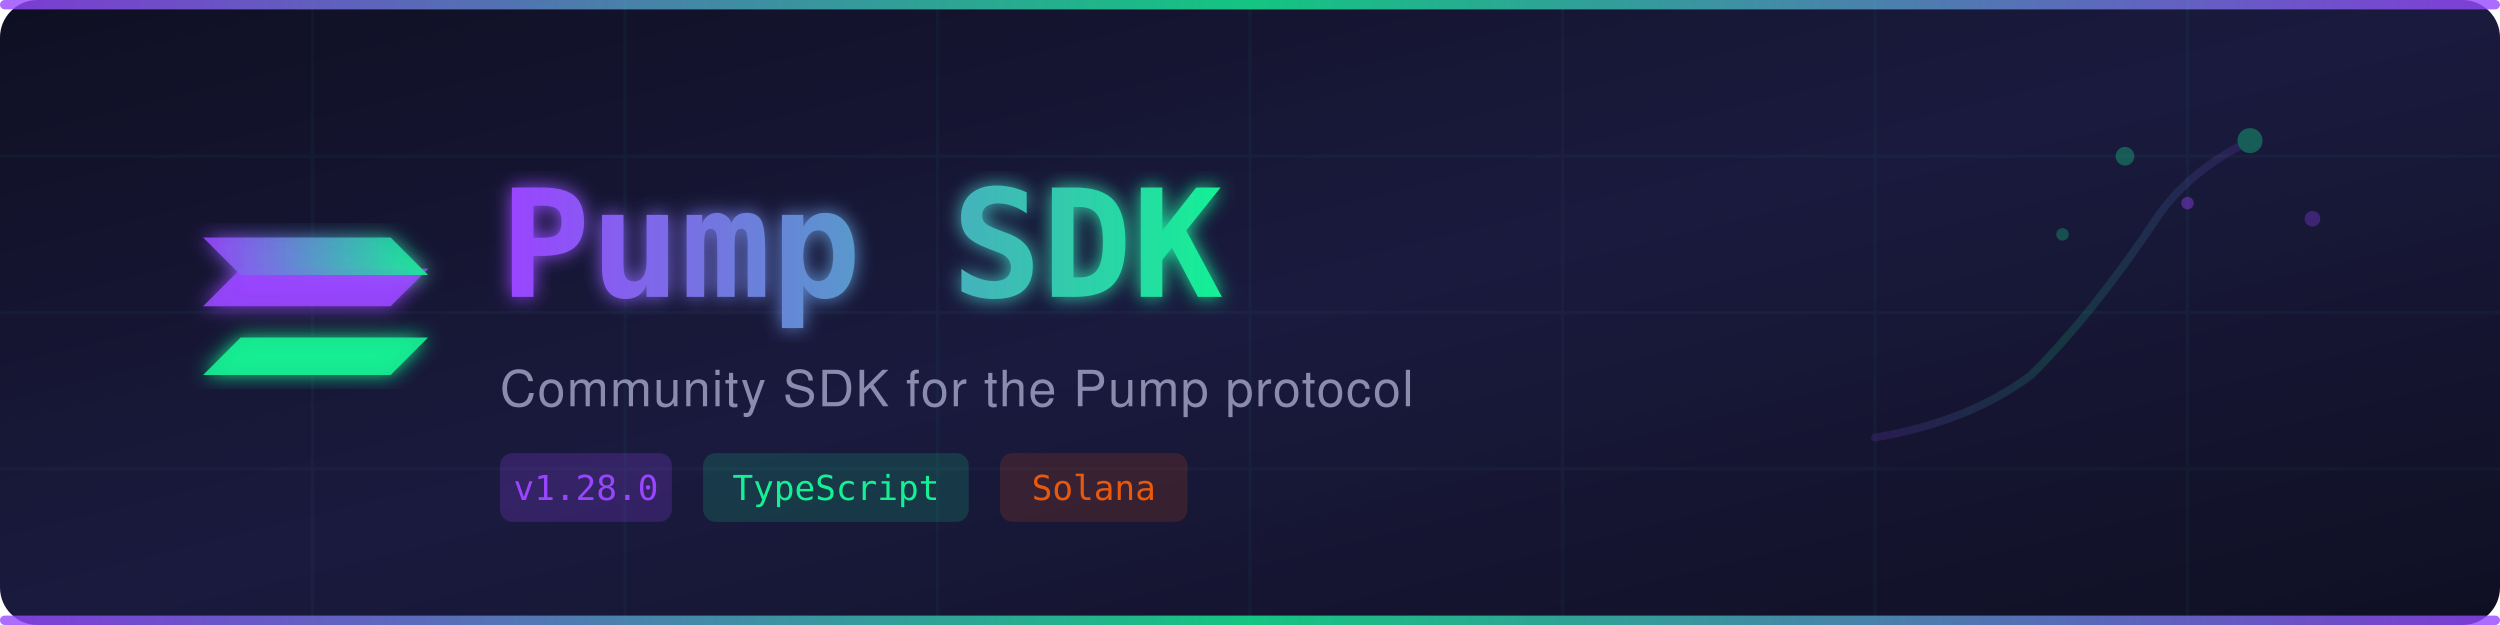
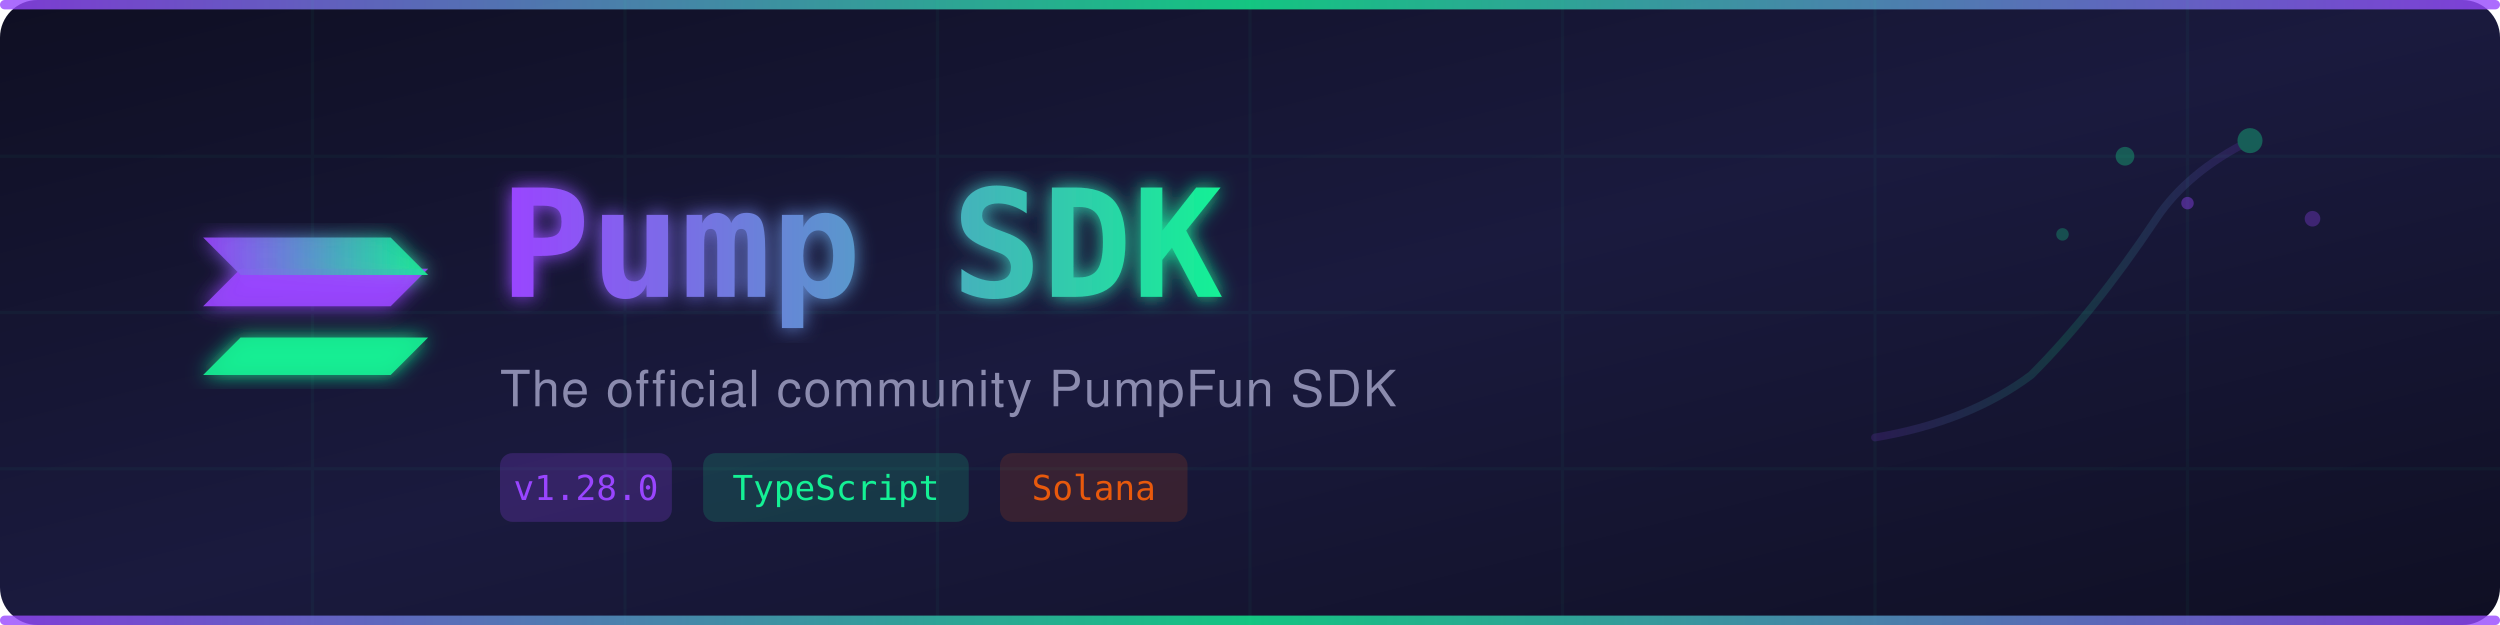
<svg xmlns="http://www.w3.org/2000/svg" viewBox="0 0 800 200" fill="none">
  <defs>
    <linearGradient id="bg" x1="0%" y1="0%" x2="100%" y2="100%">
      <stop offset="0%" style="stop-color:#0f0f23;stop-opacity:1" />
      <stop offset="50%" style="stop-color:#1a1a3e;stop-opacity:1" />
      <stop offset="100%" style="stop-color:#0f0f23;stop-opacity:1" />
    </linearGradient>
    <linearGradient id="accent" x1="0%" y1="0%" x2="100%" y2="0%">
      <stop offset="0%" style="stop-color:#9945FF" />
      <stop offset="50%" style="stop-color:#14F195" />
      <stop offset="100%" style="stop-color:#9945FF" />
    </linearGradient>
    <linearGradient id="textGrad" x1="0%" y1="0%" x2="100%" y2="0%">
      <stop offset="0%" style="stop-color:#9945FF" />
      <stop offset="100%" style="stop-color:#14F195" />
    </linearGradient>
    <filter id="glow">
      <feGaussianBlur stdDeviation="3" result="blur" />
      <feMerge>
        <feMergeNode in="blur" />
        <feMergeNode in="SourceGraphic" />
      </feMerge>
    </filter>
  </defs>
  <rect width="800" height="200" rx="12" fill="url(#bg)" />
  <rect x="0" y="0" width="800" height="3" rx="1.5" fill="url(#accent)" opacity="0.8" />
  <g opacity="0.04" stroke="#14F195">
    <line x1="100" y1="0" x2="100" y2="200" stroke-width="1" />
    <line x1="200" y1="0" x2="200" y2="200" stroke-width="1" />
    <line x1="300" y1="0" x2="300" y2="200" stroke-width="1" />
    <line x1="400" y1="0" x2="400" y2="200" stroke-width="1" />
    <line x1="500" y1="0" x2="500" y2="200" stroke-width="1" />
    <line x1="600" y1="0" x2="600" y2="200" stroke-width="1" />
    <line x1="700" y1="0" x2="700" y2="200" stroke-width="1" />
    <line x1="0" y1="50" x2="800" y2="50" stroke-width="1" />
    <line x1="0" y1="100" x2="800" y2="100" stroke-width="1" />
    <line x1="0" y1="150" x2="800" y2="150" stroke-width="1" />
  </g>
  <g transform="translate(65, 60)" filter="url(#glow)">
    <path d="M0 60 L12 48 L72 48 L60 60 Z" fill="#14F195" opacity="0.9" />
    <path d="M0 38 L12 26 L72 26 L60 38 Z" fill="#9945FF" opacity="0.9" />
    <path d="M0 16 L12 28 L72 28 L60 16 Z" fill="url(#textGrad)" opacity="0.9" />
  </g>
  <text x="160" y="95" font-family="'SF Mono', 'Fira Code', 'Cascadia Code', monospace" font-size="48" font-weight="800" fill="url(#textGrad)" filter="url(#glow)">Pump SDK</text>
-   <text x="160" y="130" font-family="-apple-system, BlinkMacSystemFont, 'Segoe UI', Helvetica, Arial, sans-serif" font-size="16" fill="#8b8bae" letter-spacing="0.5">Community SDK for the Pump protocol</text>
+   <text x="160" y="130" font-family="-apple-system, BlinkMacSystemFont, 'Segoe UI', Helvetica, Arial, sans-serif" font-size="16" fill="#8b8bae" letter-spacing="0.5">The official community PumpFun SDK</text>
  <g transform="translate(160, 145)">
    <rect width="55" height="22" rx="4" fill="#9945FF" opacity="0.2" />
    <text x="27.5" y="15" font-family="monospace" font-size="11" fill="#9945FF" text-anchor="middle">v1.28.0</text>
  </g>
  <g transform="translate(225, 145)">
    <rect width="85" height="22" rx="4" fill="#14F195" opacity="0.15" />
    <text x="42.5" y="15" font-family="monospace" font-size="11" fill="#14F195" text-anchor="middle">TypeScript</text>
  </g>
  <g transform="translate(320, 145)">
    <rect width="60" height="22" rx="4" fill="#E8590C" opacity="0.15" />
    <text x="30" y="15" font-family="monospace" font-size="11" fill="#E8590C" text-anchor="middle">Solana</text>
  </g>
  <circle cx="680" cy="50" r="3" fill="#14F195" opacity="0.3" />
  <circle cx="700" cy="65" r="2" fill="#9945FF" opacity="0.4" />
  <circle cx="720" cy="45" r="4" fill="#14F195" opacity="0.2" />
  <circle cx="740" cy="70" r="2.5" fill="#9945FF" opacity="0.3" />
  <circle cx="660" cy="75" r="2" fill="#14F195" opacity="0.25" />
  <g transform="translate(600, 40)" opacity="0.15">
    <path d="M0 100 Q30 95 50 80 Q70 60 90 30 Q100 15 120 5" stroke="url(#accent)" stroke-width="2.5" fill="none" stroke-linecap="round" />
    <circle cx="120" cy="5" r="4" fill="#14F195" />
  </g>
  <rect x="0" y="197" width="800" height="3" rx="1.5" fill="url(#accent)" opacity="0.8" />
</svg>
